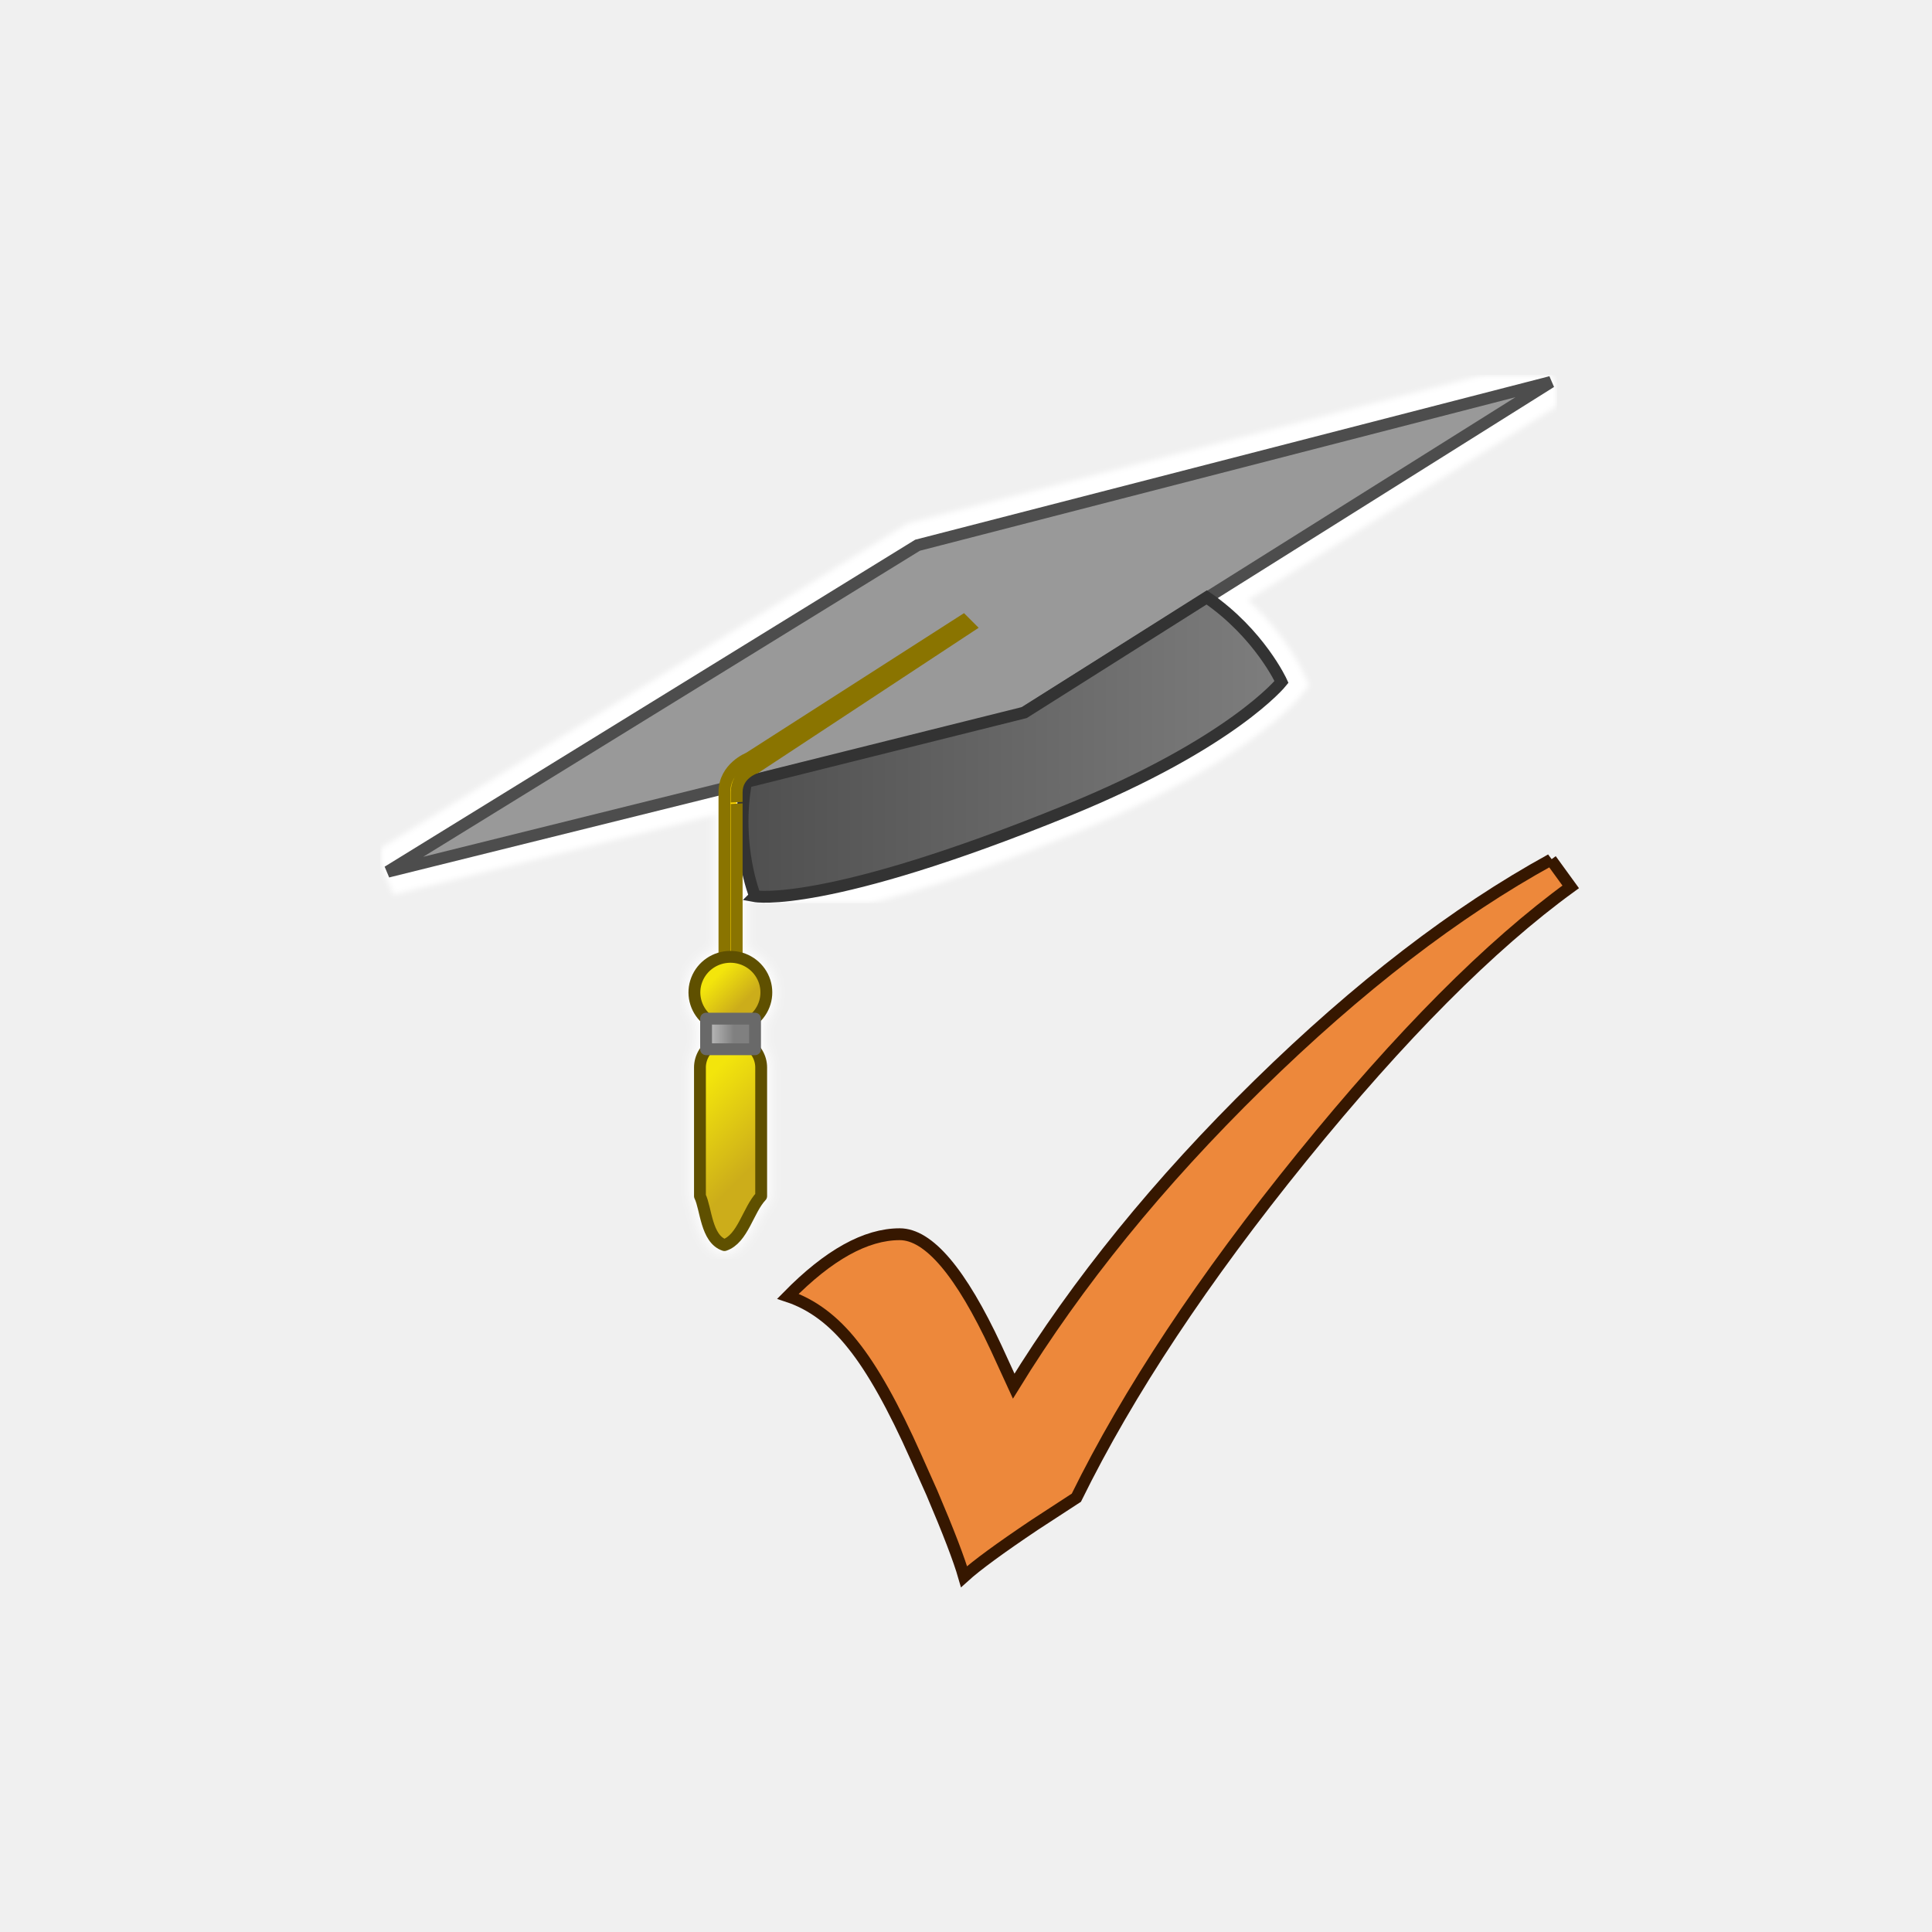
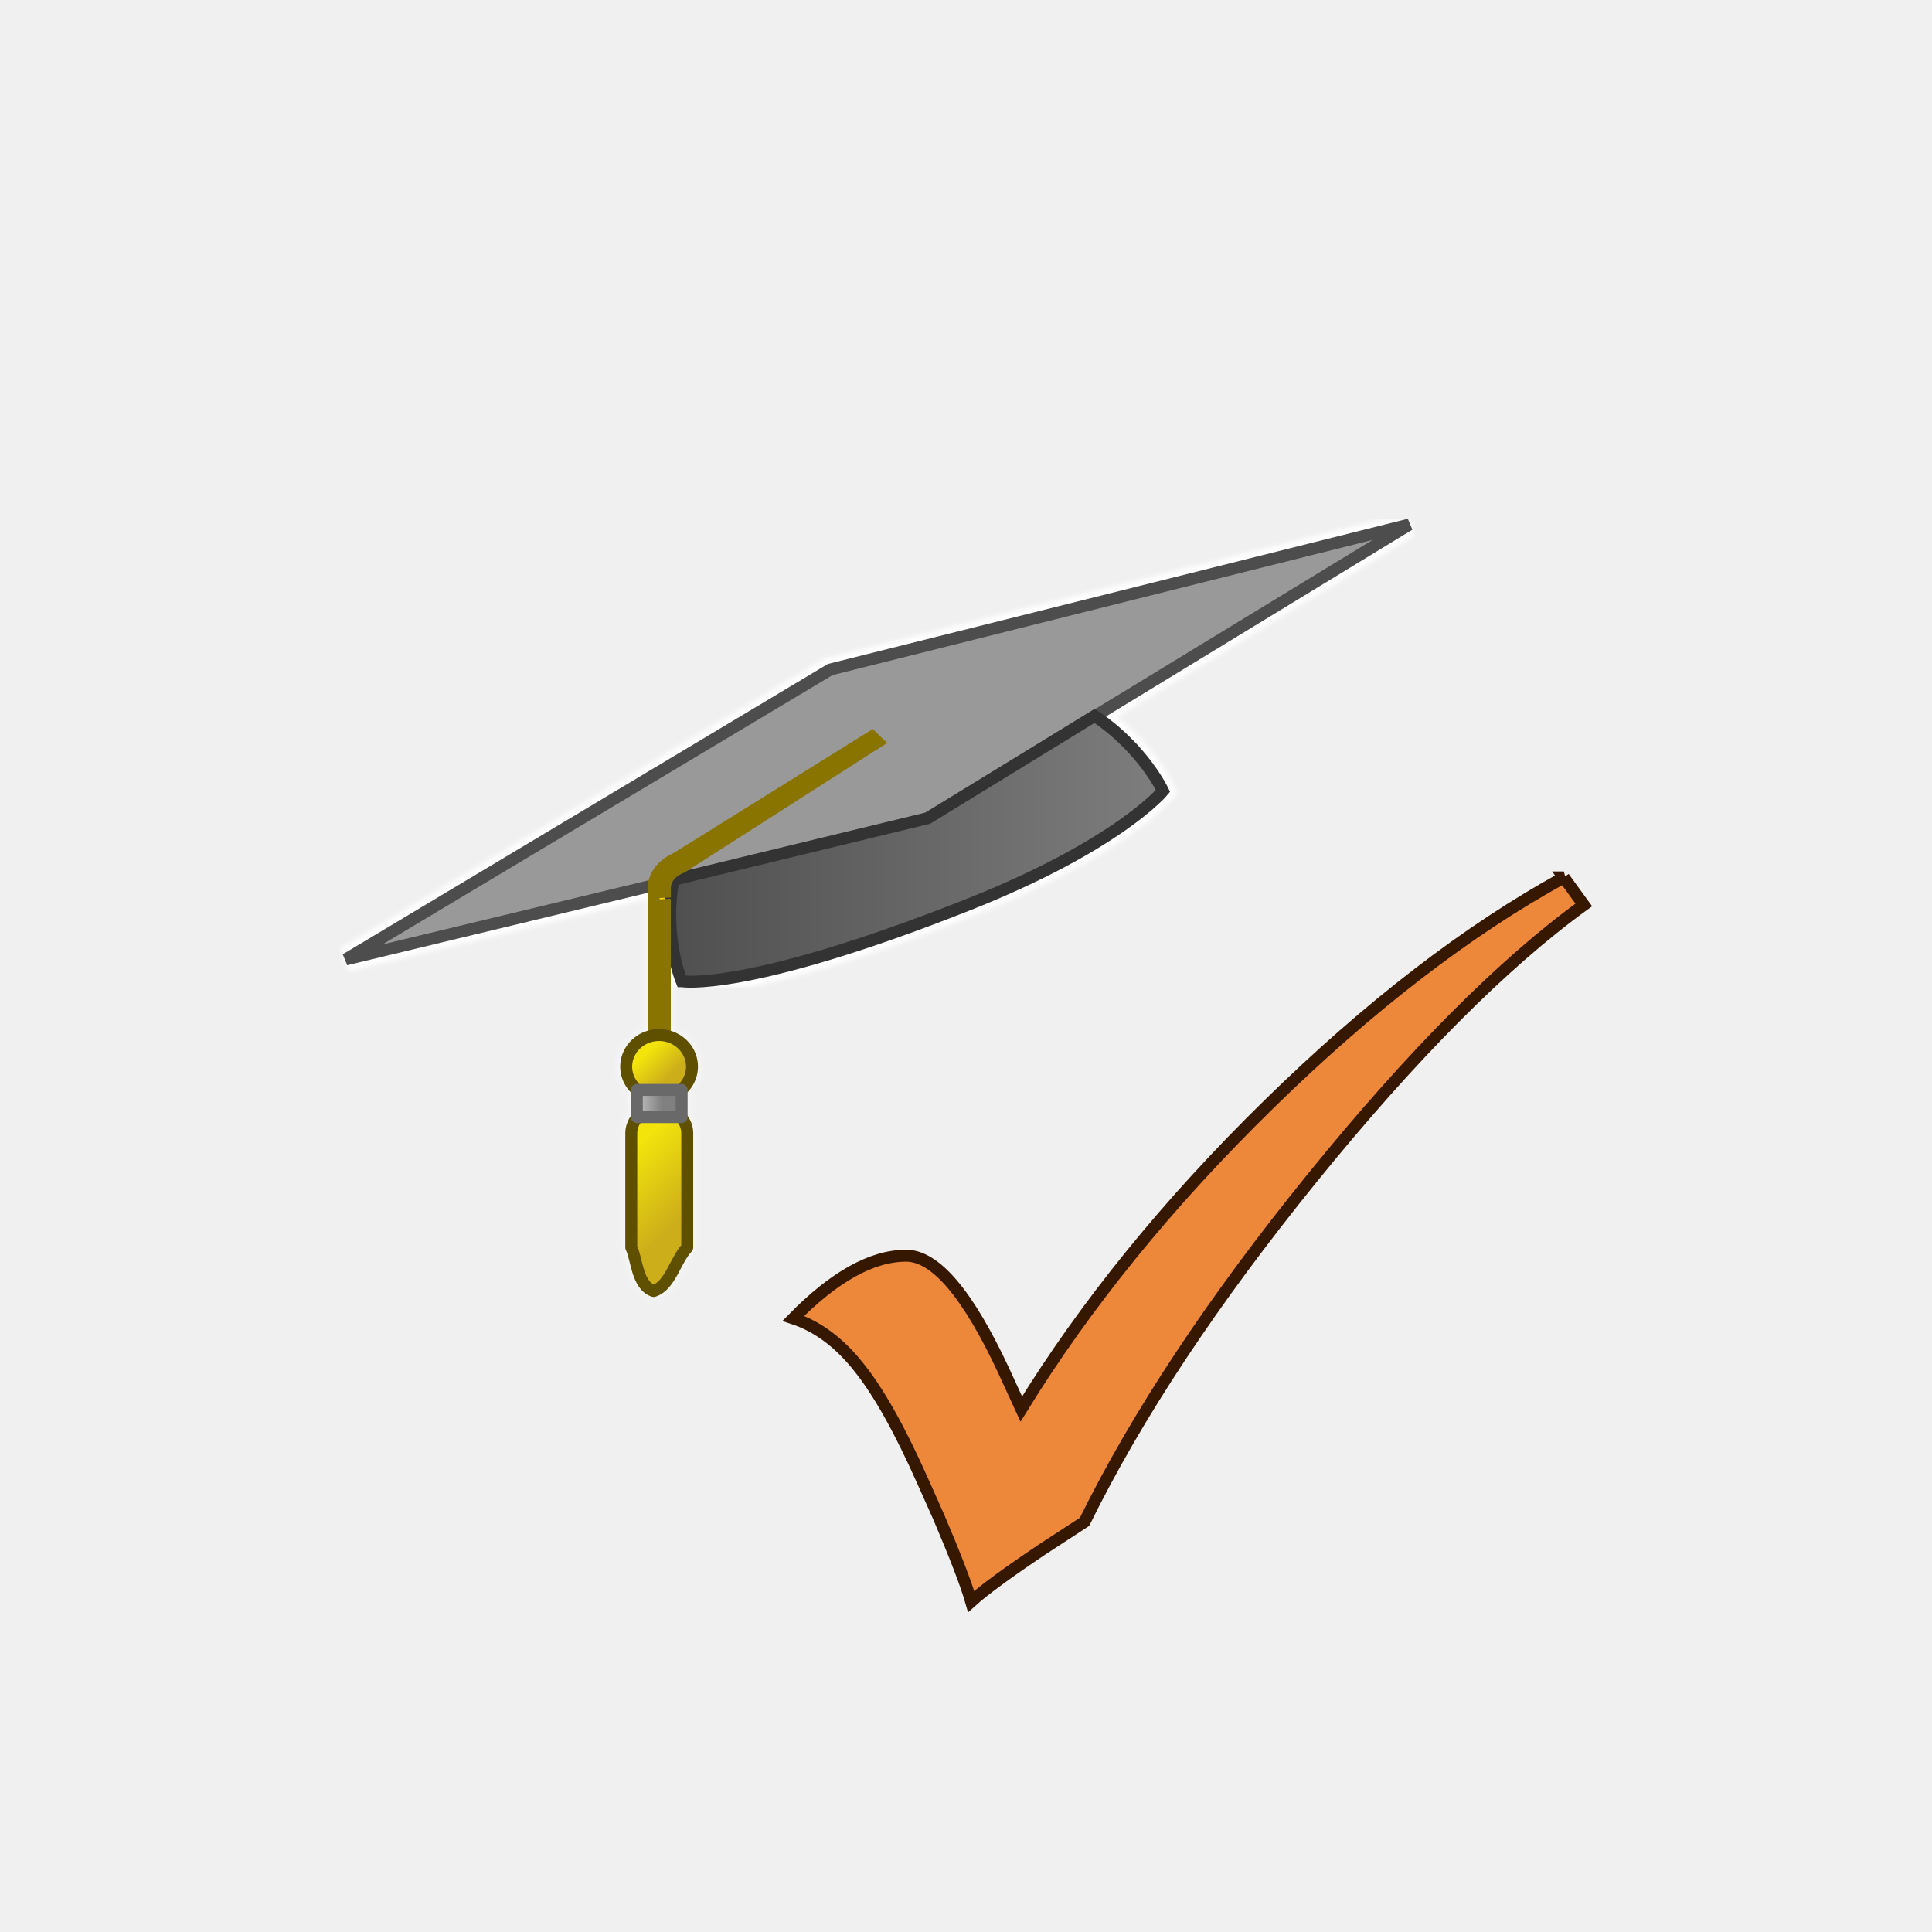
- <svg xmlns="http://www.w3.org/2000/svg" xmlns:xlink="http://www.w3.org/1999/xlink" width="108" height="108" version="1.1" viewBox="0 0 108 108">
-   <defs>
+ <svg xmlns="http://www.w3.org/2000/svg" id="svg984" version="1.1" viewBox="0 0 108 108">
+   <defs id="defs964">
    <linearGradient id="linearGradient3223">
-       <stop stop-color="#f3e50c" offset="0" />
-       <stop stop-color="#ccad1a" offset="1" />
+       <stop id="stop935" stop-color="#f3e50c" offset="0" />
+       <stop id="stop937" stop-color="#ccad1a" offset="1" />
    </linearGradient>
-     <linearGradient id="linearGradient980" x1="58.458" x2="147.58" y1="60.592" y2="60.592" gradientTransform="matrix(.5612 0 0 .5612 .125 .125)" gradientUnits="userSpaceOnUse">
-       <stop stop-color="#4d4d4d" offset="0" />
-       <stop stop-color="#808080" offset="1" />
+     <linearGradient id="linearGradient980" x1="58.458" x2="147.58" y1="60.592" y2="60.592" gradientTransform="matrix(.33971 0 0 .32993 16.273 26.641)" gradientUnits="userSpaceOnUse">
+       <stop id="stop940" stop-color="#4d4d4d" offset="0" />
+       <stop id="stop942" stop-color="#808080" offset="1" />
    </linearGradient>
    <filter id="filter1180" x="-.006" y="-.013" width="1.011" height="1.025" color-interpolation-filters="sRGB">
-       <feGaussianBlur stdDeviation="0.439" />
+       <feGaussianBlur id="feGaussianBlur945" stdDeviation="0.439" />
    </filter>
    <filter id="filter1203" x="-.05" y="-.022" width="1.101" height="1.044" color-interpolation-filters="sRGB">
-       <feGaussianBlur stdDeviation="0.94" />
+       <feGaussianBlur id="feGaussianBlur948" stdDeviation="0.94" />
    </filter>
-     <linearGradient id="linearGradient3225" x1="52" x2="62" y1="118" y2="128" gradientTransform="matrix(.5612 0 0 .5612 .125 .125)" gradientUnits="userSpaceOnUse" xlink:href="#linearGradient3223" />
-     <linearGradient id="linearGradient3237" x1="56" x2="60" y1="100" y2="104" gradientTransform="matrix(.5612 0 0 .5612 .125 .125)" gradientUnits="userSpaceOnUse" xlink:href="#linearGradient3223" />
-     <linearGradient id="linearGradient3245" x1="52.9" x2="61.1" y1="107.5" y2="107.5" gradientTransform="matrix(.5612 0 0 .5612 .125 .125)" gradientUnits="userSpaceOnUse">
-       <stop stop-color="#808080" offset="0" />
-       <stop stop-color="#dcdcdc" offset=".142" />
-       <stop stop-color="#c0c0c0" offset=".248" />
-       <stop stop-color="#c0c0c0" offset=".5" />
-       <stop stop-color="#808080" offset="1" />
+     <linearGradient id="linearGradient3225" x1="52" x2="62" y1="118" y2="128" gradientTransform="matrix(.33972 0 0 .32994 16.273 26.64)" gradientUnits="userSpaceOnUse">
+       <stop id="stop935" stop-color="#f3e50c" offset="0" />
+       <stop id="stop937" stop-color="#ccad1a" offset="1" />
+     </linearGradient>
+     <linearGradient id="linearGradient3237" x1="56" x2="60" y1="100" y2="104" gradientTransform="matrix(.33973 0 0 .32995 16.272 26.639)" gradientUnits="userSpaceOnUse">
+       <stop id="stop935" stop-color="#f3e50c" offset="0" />
+       <stop id="stop937" stop-color="#ccad1a" offset="1" />
+     </linearGradient>
+     <linearGradient id="linearGradient3245" x1="52.9" x2="61.1" y1="107.5" y2="107.5" gradientTransform="matrix(.33971 0 0 .32993 16.273 26.641)" gradientUnits="userSpaceOnUse">
+       <stop id="stop953" stop-color="#808080" offset="0" />
+       <stop id="stop955" stop-color="#dcdcdc" offset=".142" />
+       <stop id="stop957" stop-color="#c0c0c0" offset=".248" />
+       <stop id="stop959" stop-color="#c0c0c0" offset=".5" />
+       <stop id="stop961" stop-color="#808080" offset="1" />
    </linearGradient>
  </defs>
-   <path transform="matrix(.34222 0 0 .34222 21.333 21.01)" d="m95 40-35.016 22.445s-3.984 1.555-3.984 5.555v26.982a5.877 5.812 0 0 0-4.514 3.643 5.877 5.812 0 0 0 1.514 6.375l7.99-0.047a5.877 5.812 0 0 0 1.438-6.393 5.877 5.812 0 0 0-4.428-3.568l-2e-3 -25.055s0.004 0.036 2e-3 -1.938c0-3 3.037-3.975 3.037-3.975l34.963-23.025zm-42 65v5h0.115a5.002 4.75 0 0 0-1.117 3h2e-3v20.99c1 2 1 7 4 8 3-1 3.86-5.734 6-8v-20.986h2e-3a5.002 4.75 0 0 0-1.115-3.004h0.113v-5z" fill="none" filter="url(#filter1203)" stroke="#ffffff" stroke-linejoin="round" stroke-width="2.902" />
-   <path transform="matrix(.34222 0 0 .34222 21.333 21.01)" d="m191 1-103.46 26.666-86.545 53.334 58.514-14.525c-1.84 10.342 1.486 18.525 1.486 18.525s11.437 2.118 51-14c27-11 35-21 35-21s-3.553-7.809-12.15-13.758zm-80.496 50.523-5.504 3.477-0.057 0.014z" fill="none" filter="url(#filter1180)" stroke="#ffffff" stroke-width="7.739" />
-   <g transform="matrix(.66207 0 0 .66207 18.248 18.248)">
-     <path d="m49.91 18.472 53.475-13.784-44.734 28.078-53.475 13.273z" fill="#999999" stroke="#4d4d4d" />
-     <path d="m36.189 48.107s-1.734-4.262-0.758-9.638l23.501-5.869 15.393-9.722c4.471 3.078 6.316 7.138 6.316 7.138s-4.135 5.169-18.091 10.855c-20.45 8.331-26.362 7.237-26.362 7.237z" fill="url(#linearGradient980)" stroke="#333333" stroke-width="1px" />
-     <path d="m33.605 53.793h1.034l-1e-3 -13.472s0.002 0.019 1e-3 -1.002c0-1.551 1.57-2.055 1.57-2.055l18.072-11.901-0.517-0.517-18.099 11.602s-2.06 0.804-2.06 2.871v1.018z" fill="#ffd700" stroke="#8a7400" />
-     <g stroke-linejoin="round">
-       <path d="m32.054 58.445a3.038 3.004 0 0 1-0.782-3.296 3.038 3.004 0 0 1 2.817-1.923 3.038 3.004 0 0 1 2.839 1.891 3.038 3.004 0 0 1-0.743 3.304" fill="url(#linearGradient3237)" stroke="#5f5000" />
-       <path d="m34.145 60.12a2.586 2.455 0 0 0-1.317 0.329 2.586 2.455 0 0 0-1.292 2.131h1e-3v10.85c0.517 1.034 0.517 3.618 2.068 4.135 1.551-0.517 1.995-2.964 3.101-4.135v-10.848h1e-3a2.586 2.455 0 0 0-1.289-2.132 2.586 2.455 0 0 0-1.273-0.33z" fill="url(#linearGradient3225)" stroke="#5f5000" />
-       <rect x="32.054" y="58.445" width="4.135" height="2.584" fill="url(#linearGradient3245)" stroke="#696969" />
-     </g>
-     <path d="m103.39 45.021 1.668 2.298q-10.197 7.401-22.681 22.8-12.484 15.399-19.06 28.776l-3.526 2.298q-4.384 2.942-5.956 4.367-0.619-2.16-2.716-7.079l-1.334-2.988q-2.859-6.436-5.337-9.515-2.43-3.08-5.48-4.091 5.146-5.24 9.435-5.24 3.669 0 8.148 9.607l1.477 3.218q8.053-13.101 20.68-25.467 12.627-12.366 24.683-18.985z" fill="#ed883b" stroke="#361700" />
-   </g>
+   <path id="path966" transform="matrix(.31289 0 0 .30388 19.018 29.02)" d="m95 40-35.016 22.445s-3.984 1.555-3.984 5.555v26.982a5.877 5.812 0 00-4.514 3.643 5.877 5.812 0 001.514 6.375l7.99-.047a5.877 5.812 0 001.438-6.393 5.877 5.812 0 00-4.428-3.568l-.002-25.055s.004.036.002-1.938c0-3 3.037-3.975 3.037-3.975l34.963-23.025zm-42 65v5h.115a5.002 4.75 0 00-1.117 3h.002v20.99c1 2 1 7 4 8 3-1 3.86-5.734 6-8v-20.986h.002a5.002 4.75 0 00-1.115-3.004h.113v-5z" fill="none" filter="url(#filter1203)" stroke="#ffffff" stroke-linejoin="round" stroke-width="1.629" />
+   <path id="path968" transform="matrix(.31289 0 0 .30388 19.018 29.02)" d="m191 1-103.46 26.666-86.545 53.334 58.514-14.525c-1.84 10.342 1.486 18.525 1.486 18.525s11.437 2.118 51-14c27-11 35-21 35-21s-3.553-7.809-12.15-13.758zm-80.496 50.523-5.504 3.477-.057.014z" fill="none" filter="url(#filter1180)" stroke="#ffffff" stroke-width="4.343" />
+   <path id="path970" d="m46.41 37.427 32.37-8.104-27.079 16.507-32.37 7.803z" fill="#999999" stroke="#4d4d4d" stroke-width=".668" />
+   <path id="path972" d="m38.104 54.85s-1.049-2.506-.459-5.666l14.226-3.45 9.318-5.716c2.706 1.81 3.824 4.196 3.824 4.196s-2.503 3.039-10.951 6.382c-12.378 4.898-15.957 4.254-15.957 4.254z" fill="url(#linearGradient980)" stroke="#333333" stroke-width=".668" style="fill:url(#linearGradient980)" />
+   <path id="path974" d="m36.54 58.193h.626l-.001-7.92s.001.011.001-.589c0-.912.95-1.208.95-1.208l10.94-6.997-.313-.304-10.956 6.821s-1.247.472-1.247 1.688v.598z" fill="#ffd700" stroke="#8a7400" stroke-width=".668" />
+   <path id="path976" d="m35.601 60.927a1.839 1.766 0 01-.473-1.938 1.839 1.766 0 011.705-1.131 1.839 1.766 0 011.719 1.112 1.839 1.766 0 01-.45 1.943" fill="url(#linearGradient3237)" stroke="#5f5000" stroke-linejoin="round" stroke-width=".668" style="fill:url(#linearGradient3237)" />
+   <path id="path978" d="m36.867 61.912a1.565 1.444 0 00-.797.194 1.565 1.444 0 00-.782 1.253h.001v6.379c.313.608.313 2.127 1.252 2.431.939-.304 1.208-1.742 1.877-2.431v-6.378h.001a1.565 1.444 0 00-.78-1.254 1.565 1.444 0 00-.771-.194z" fill="url(#linearGradient3225)" stroke="#5f5000" stroke-linejoin="round" stroke-width=".668" style="fill:url(#linearGradient3225);opacity:.997" />
+   <rect id="rect980" x="35.601" y="60.927" width="2.503" height="1.519" fill="url(#linearGradient3245)" stroke="#696969" stroke-linejoin="round" stroke-width=".668" style="fill:url(#linearGradient3245)" />
+   <path id="path982" d="m87.419 49.049 1.115 1.537q-6.817 4.948-15.164 15.244-8.347 10.296-12.743 19.239l-2.357 1.537q-2.931 1.967-3.982 2.92-.414-1.444-1.816-4.733l-.892-1.998q-1.911-4.303-3.568-6.362-1.625-2.059-3.664-2.735 3.441-3.504 6.308-3.504 2.453 0 5.448 6.423l.988 2.151q5.384-8.759 13.826-17.026 8.442-8.267 16.502-12.693z" fill="#ed883b" stroke="#361700" stroke-width=".668" />
</svg>
